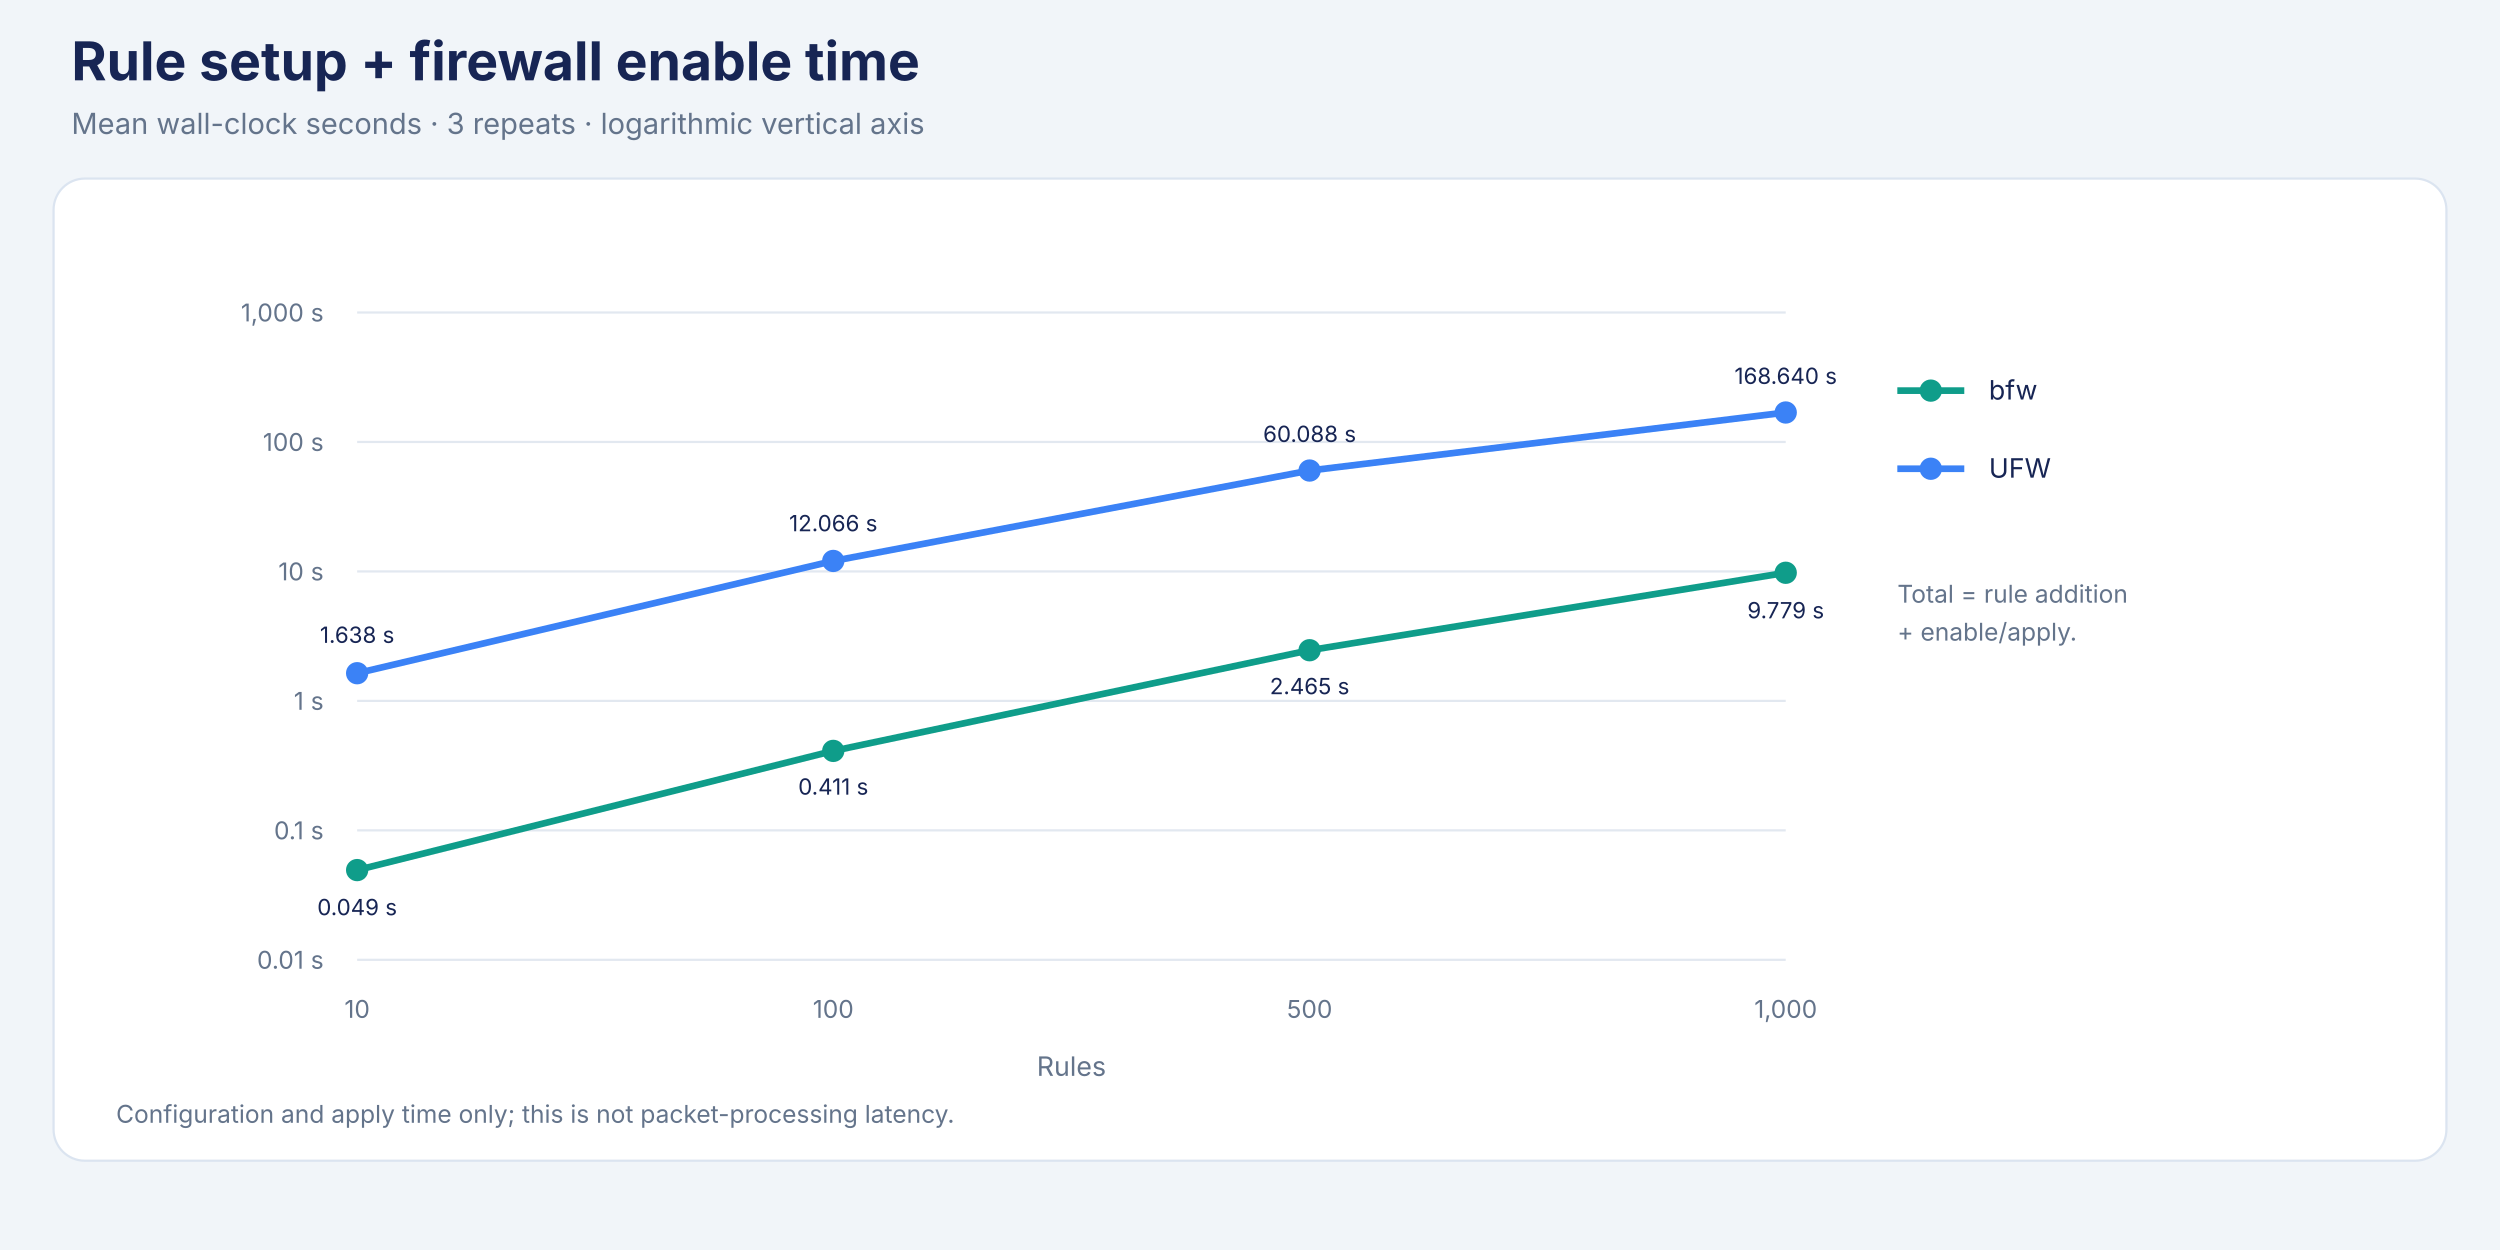
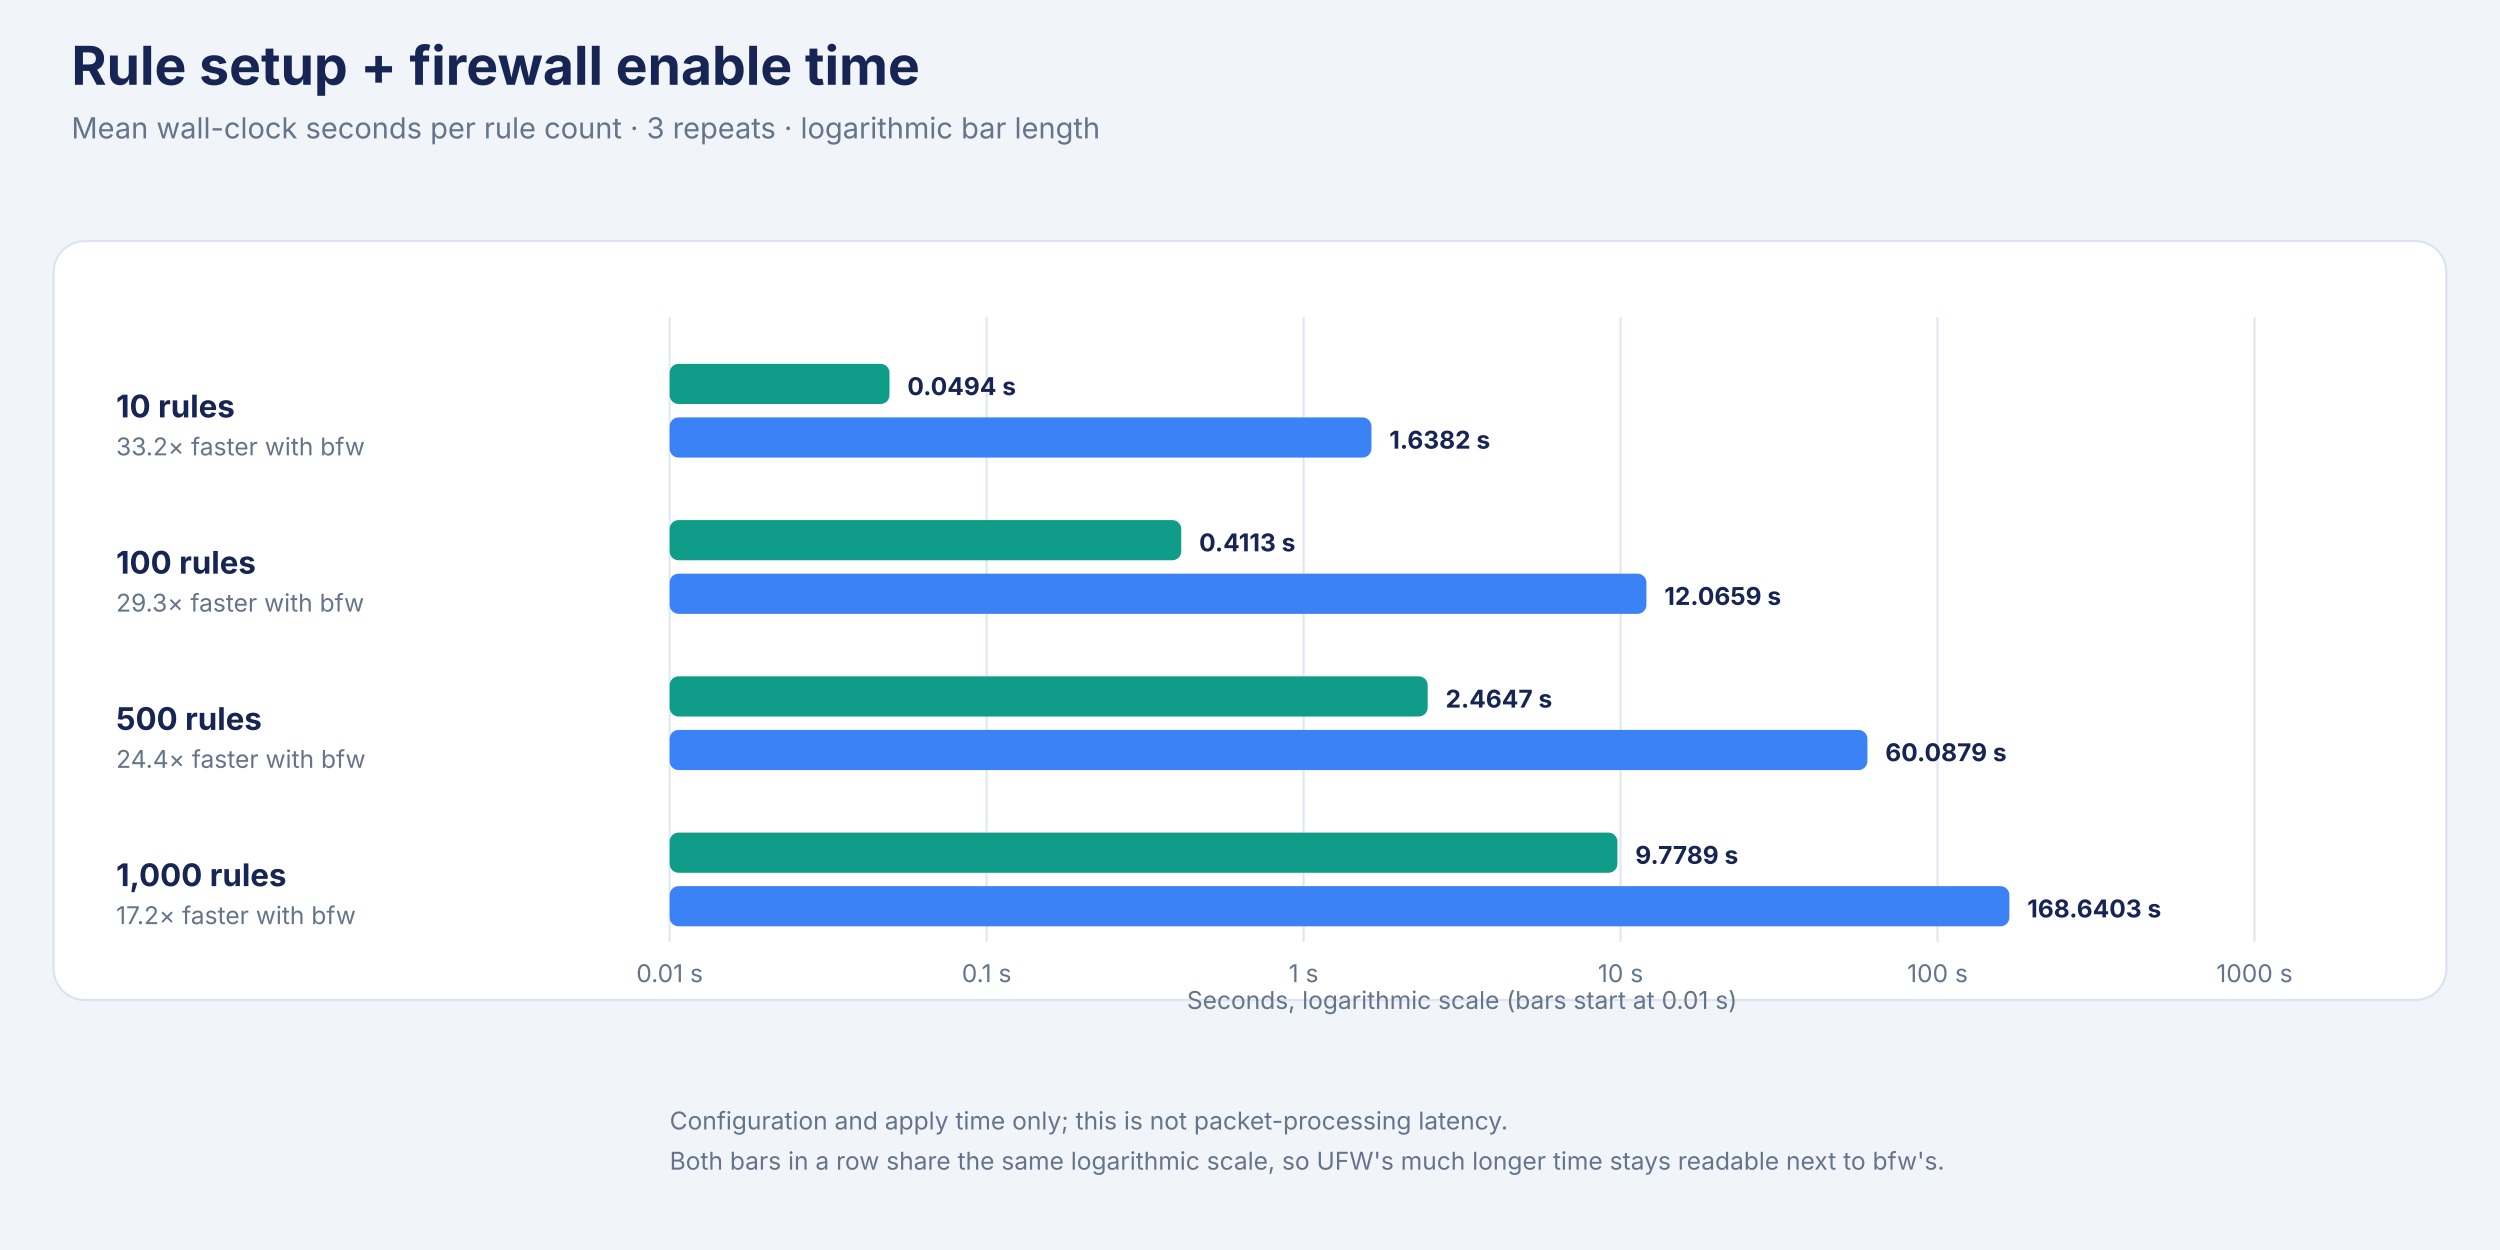
<svg xmlns="http://www.w3.org/2000/svg" width="1120" height="560" viewBox="0 0 1120 560" role="img" aria-labelledby="title desc">
  <style>
    text { font-family: Inter, ui-sans-serif, system-ui, -apple-system, "Segoe UI", sans-serif; fill: #172554; }
    .muted { fill: #64748b; }
-     .panel { fill: #fff; stroke: #dbe4f0; stroke-width: 1; }
+     .panel { fill: #ffffff; stroke: #dbe4f0; stroke-width: 1; }
    .grid { stroke: #e2e8f0; stroke-width: 1; }
-     .line { fill: none; stroke-width: 3; stroke-linecap: round; stroke-linejoin: round; }
+     .axis { stroke: #94a3b8; stroke-width: 1.2; }
+     .parity { stroke: #334155; stroke-width: 1.4; stroke-dasharray: 5 4; }
+     .base { fill: #64748b; }
+     .bfw { fill: #0f9d8a; }
+     .ufw { fill: #3b82f6; }
+     .peak { fill-opacity: 0.42; }
  </style>
  <rect width="1120" height="560" fill="#f1f5f9" />
-   <text x="32" y="36" font-size="24" font-weight="700">Rule setup + firewall enable time</text>
-   <text x="32" y="60" font-size="13" class="muted">Mean wall-clock seconds · 3 repeats · logarithmic vertical axis</text>
-   <rect class="panel" x="24" y="80" width="1072" height="440" rx="14" />
-   <line class="grid" x1="160" y1="140" x2="800" y2="140" />
-   <line class="grid" x1="160" y1="198" x2="800" y2="198" />
-   <line class="grid" x1="160" y1="256" x2="800" y2="256" />
-   <line class="grid" x1="160" y1="314" x2="800" y2="314" />
-   <line class="grid" x1="160" y1="372" x2="800" y2="372" />
-   <line class="grid" x1="160" y1="430" x2="800" y2="430" />
-   <text x="145" y="144" text-anchor="end" font-size="11" class="muted">1,000 s</text>
-   <text x="145" y="202" text-anchor="end" font-size="11" class="muted">100 s</text>
-   <text x="145" y="260" text-anchor="end" font-size="11" class="muted">10 s</text>
-   <text x="145" y="318" text-anchor="end" font-size="11" class="muted">1 s</text>
-   <text x="145" y="376" text-anchor="end" font-size="11" class="muted">0.1 s</text>
-   <text x="145" y="434" text-anchor="end" font-size="11" class="muted">0.01 s</text>
-   <text x="160" y="456" text-anchor="middle" font-size="11" class="muted">10</text>
-   <text x="373.3" y="456" text-anchor="middle" font-size="11" class="muted">100</text>
-   <text x="586.7" y="456" text-anchor="middle" font-size="11" class="muted">500</text>
-   <text x="800" y="456" text-anchor="middle" font-size="11" class="muted">1,000</text>
-   <text x="480" y="482" text-anchor="middle" font-size="12" class="muted">Rules</text>
-   <polyline class="line" stroke="#0f9d8a" points="160,389.8 373.3,336.4 586.7,291.3 800,256.6" />
-   <circle cx="160" cy="389.8" r="5" fill="#0f9d8a" />
-   <circle cx="373.3" cy="336.4" r="5" fill="#0f9d8a" />
-   <circle cx="586.7" cy="291.3" r="5" fill="#0f9d8a" />
-   <circle cx="800" cy="256.6" r="5" fill="#0f9d8a" />
-   <polyline class="line" stroke="#3b82f6" points="160,301.6 373.3,251.3 586.7,210.8 800,184.8" />
-   <circle cx="160" cy="301.6" r="5" fill="#3b82f6" />
-   <circle cx="373.3" cy="251.3" r="5" fill="#3b82f6" />
-   <circle cx="586.7" cy="210.8" r="5" fill="#3b82f6" />
-   <circle cx="800" cy="184.8" r="5" fill="#3b82f6" />
-   <text x="160" y="410" text-anchor="middle" font-size="10" fill="#0f9d8a">0.049 s</text>
-   <text x="373.3" y="356" text-anchor="middle" font-size="10" fill="#0f9d8a">0.411 s</text>
-   <text x="586.7" y="311" text-anchor="middle" font-size="10" fill="#0f9d8a">2.465 s</text>
-   <text x="800" y="277" text-anchor="middle" font-size="10" fill="#0f9d8a">9.779 s</text>
-   <text x="160" y="288" text-anchor="middle" font-size="10" fill="#3b82f6">1.638 s</text>
-   <text x="373.3" y="238" text-anchor="middle" font-size="10" fill="#3b82f6">12.066 s</text>
-   <text x="586.7" y="198" text-anchor="middle" font-size="10" fill="#3b82f6">60.088 s</text>
-   <text x="800" y="172" text-anchor="middle" font-size="10" fill="#3b82f6">168.640 s</text>
-   <line x1="850" y1="175" x2="880" y2="175" stroke="#0f9d8a" stroke-width="3" />
-   <circle cx="865" cy="175" r="5" fill="#0f9d8a" />
-   <text x="891" y="179" font-size="12">bfw</text>
-   <line x1="850" y1="210" x2="880" y2="210" stroke="#3b82f6" stroke-width="3" />
-   <circle cx="865" cy="210" r="5" fill="#3b82f6" />
-   <text x="891" y="214" font-size="12">UFW</text>
-   <text x="850" y="270" font-size="11" class="muted">Total = rule addition</text>
-   <text x="850" y="287" font-size="11" class="muted">+ enable/apply.</text>
-   <text x="52" y="503" font-size="11" class="muted">Configuration and apply time only; this is not packet-processing latency.</text>
+   <text x="32" y="38" font-size="24" font-weight="700">Rule setup + firewall enable time</text>
+   <text x="32" y="62" font-size="13" class="muted">Mean wall-clock seconds per rule count · 3 repeats · logarithmic bar length</text>
+   <rect class="panel" x="24" y="108" width="1072" height="340" rx="14" />
+   <line class="grid" x1="300.0" y1="142" x2="300.0" y2="422" />
+   <text x="300.0" y="440" text-anchor="middle" font-size="11" class="muted">0.01 s</text>
+   <line class="grid" x1="442.0" y1="142" x2="442.0" y2="422" />
+   <text x="442.0" y="440" text-anchor="middle" font-size="11" class="muted">0.1 s</text>
+   <line class="grid" x1="584.0" y1="142" x2="584.0" y2="422" />
+   <text x="584.0" y="440" text-anchor="middle" font-size="11" class="muted">1 s</text>
+   <line class="grid" x1="726.0" y1="142" x2="726.0" y2="422" />
+   <text x="726.0" y="440" text-anchor="middle" font-size="11" class="muted">10 s</text>
+   <line class="grid" x1="868.0" y1="142" x2="868.0" y2="422" />
+   <text x="868.0" y="440" text-anchor="middle" font-size="11" class="muted">100 s</text>
+   <line class="grid" x1="1010.0" y1="142" x2="1010.0" y2="422" />
+   <text x="1010.0" y="440" text-anchor="middle" font-size="11" class="muted">1000 s</text>
+   <text x="52" y="187.0" font-size="14" font-weight="650">10 rules</text>
+   <text x="52" y="204.0" font-size="11" class="muted">33.2× faster with bfw</text>
+   <rect class="bfw" x="300" y="163.0" width="98.5" height="18" rx="4" />
+   <text x="406.5" y="177.0" font-size="11" font-weight="650" fill="#0f9d8a">0.0494 s</text>
+   <rect class="ufw" x="300" y="187.0" width="314.4" height="18" rx="4" />
+   <text x="622.4" y="201.0" font-size="11" font-weight="650" fill="#3b82f6">1.6382 s</text>
+   <text x="52" y="257.0" font-size="14" font-weight="650">100 rules</text>
+   <text x="52" y="274.0" font-size="11" class="muted">29.3× faster with bfw</text>
+   <rect class="bfw" x="300" y="233.0" width="229.2" height="18" rx="4" />
+   <text x="537.2" y="247.0" font-size="11" font-weight="650" fill="#0f9d8a">0.4113 s</text>
+   <rect class="ufw" x="300" y="257.0" width="437.6" height="18" rx="4" />
+   <text x="745.6" y="271.0" font-size="11" font-weight="650" fill="#3b82f6">12.0659 s</text>
+   <text x="52" y="327.0" font-size="14" font-weight="650">500 rules</text>
+   <text x="52" y="344.0" font-size="11" class="muted">24.4× faster with bfw</text>
+   <rect class="bfw" x="300" y="303.0" width="339.6" height="18" rx="4" />
+   <text x="647.6" y="317.0" font-size="11" font-weight="650" fill="#0f9d8a">2.4647 s</text>
+   <rect class="ufw" x="300" y="327.0" width="536.6" height="18" rx="4" />
+   <text x="844.6" y="341.0" font-size="11" font-weight="650" fill="#3b82f6">60.0879 s</text>
+   <text x="52" y="397.0" font-size="14" font-weight="650">1,000 rules</text>
+   <text x="52" y="414.0" font-size="11" class="muted">17.2× faster with bfw</text>
+   <rect class="bfw" x="300" y="373.0" width="424.6" height="18" rx="4" />
+   <text x="732.6" y="387.0" font-size="11" font-weight="650" fill="#0f9d8a">9.7789 s</text>
+   <rect class="ufw" x="300" y="397.0" width="600.2" height="18" rx="4" />
+   <text x="908.2" y="411.0" font-size="11" font-weight="650" fill="#3b82f6">168.6403 s</text>
+   <text x="655" y="452" text-anchor="middle" font-size="11" class="muted">Seconds, logarithmic scale (bars start at 0.01 s)</text>
+   <text x="300" y="506" font-size="11" class="muted">Configuration and apply time only; this is not packet-processing latency.</text>
+   <text x="300" y="524" font-size="11" class="muted">Both bars in a row share the same logarithmic scale, so UFW's much longer time stays readable next to bfw's.</text>
</svg>
